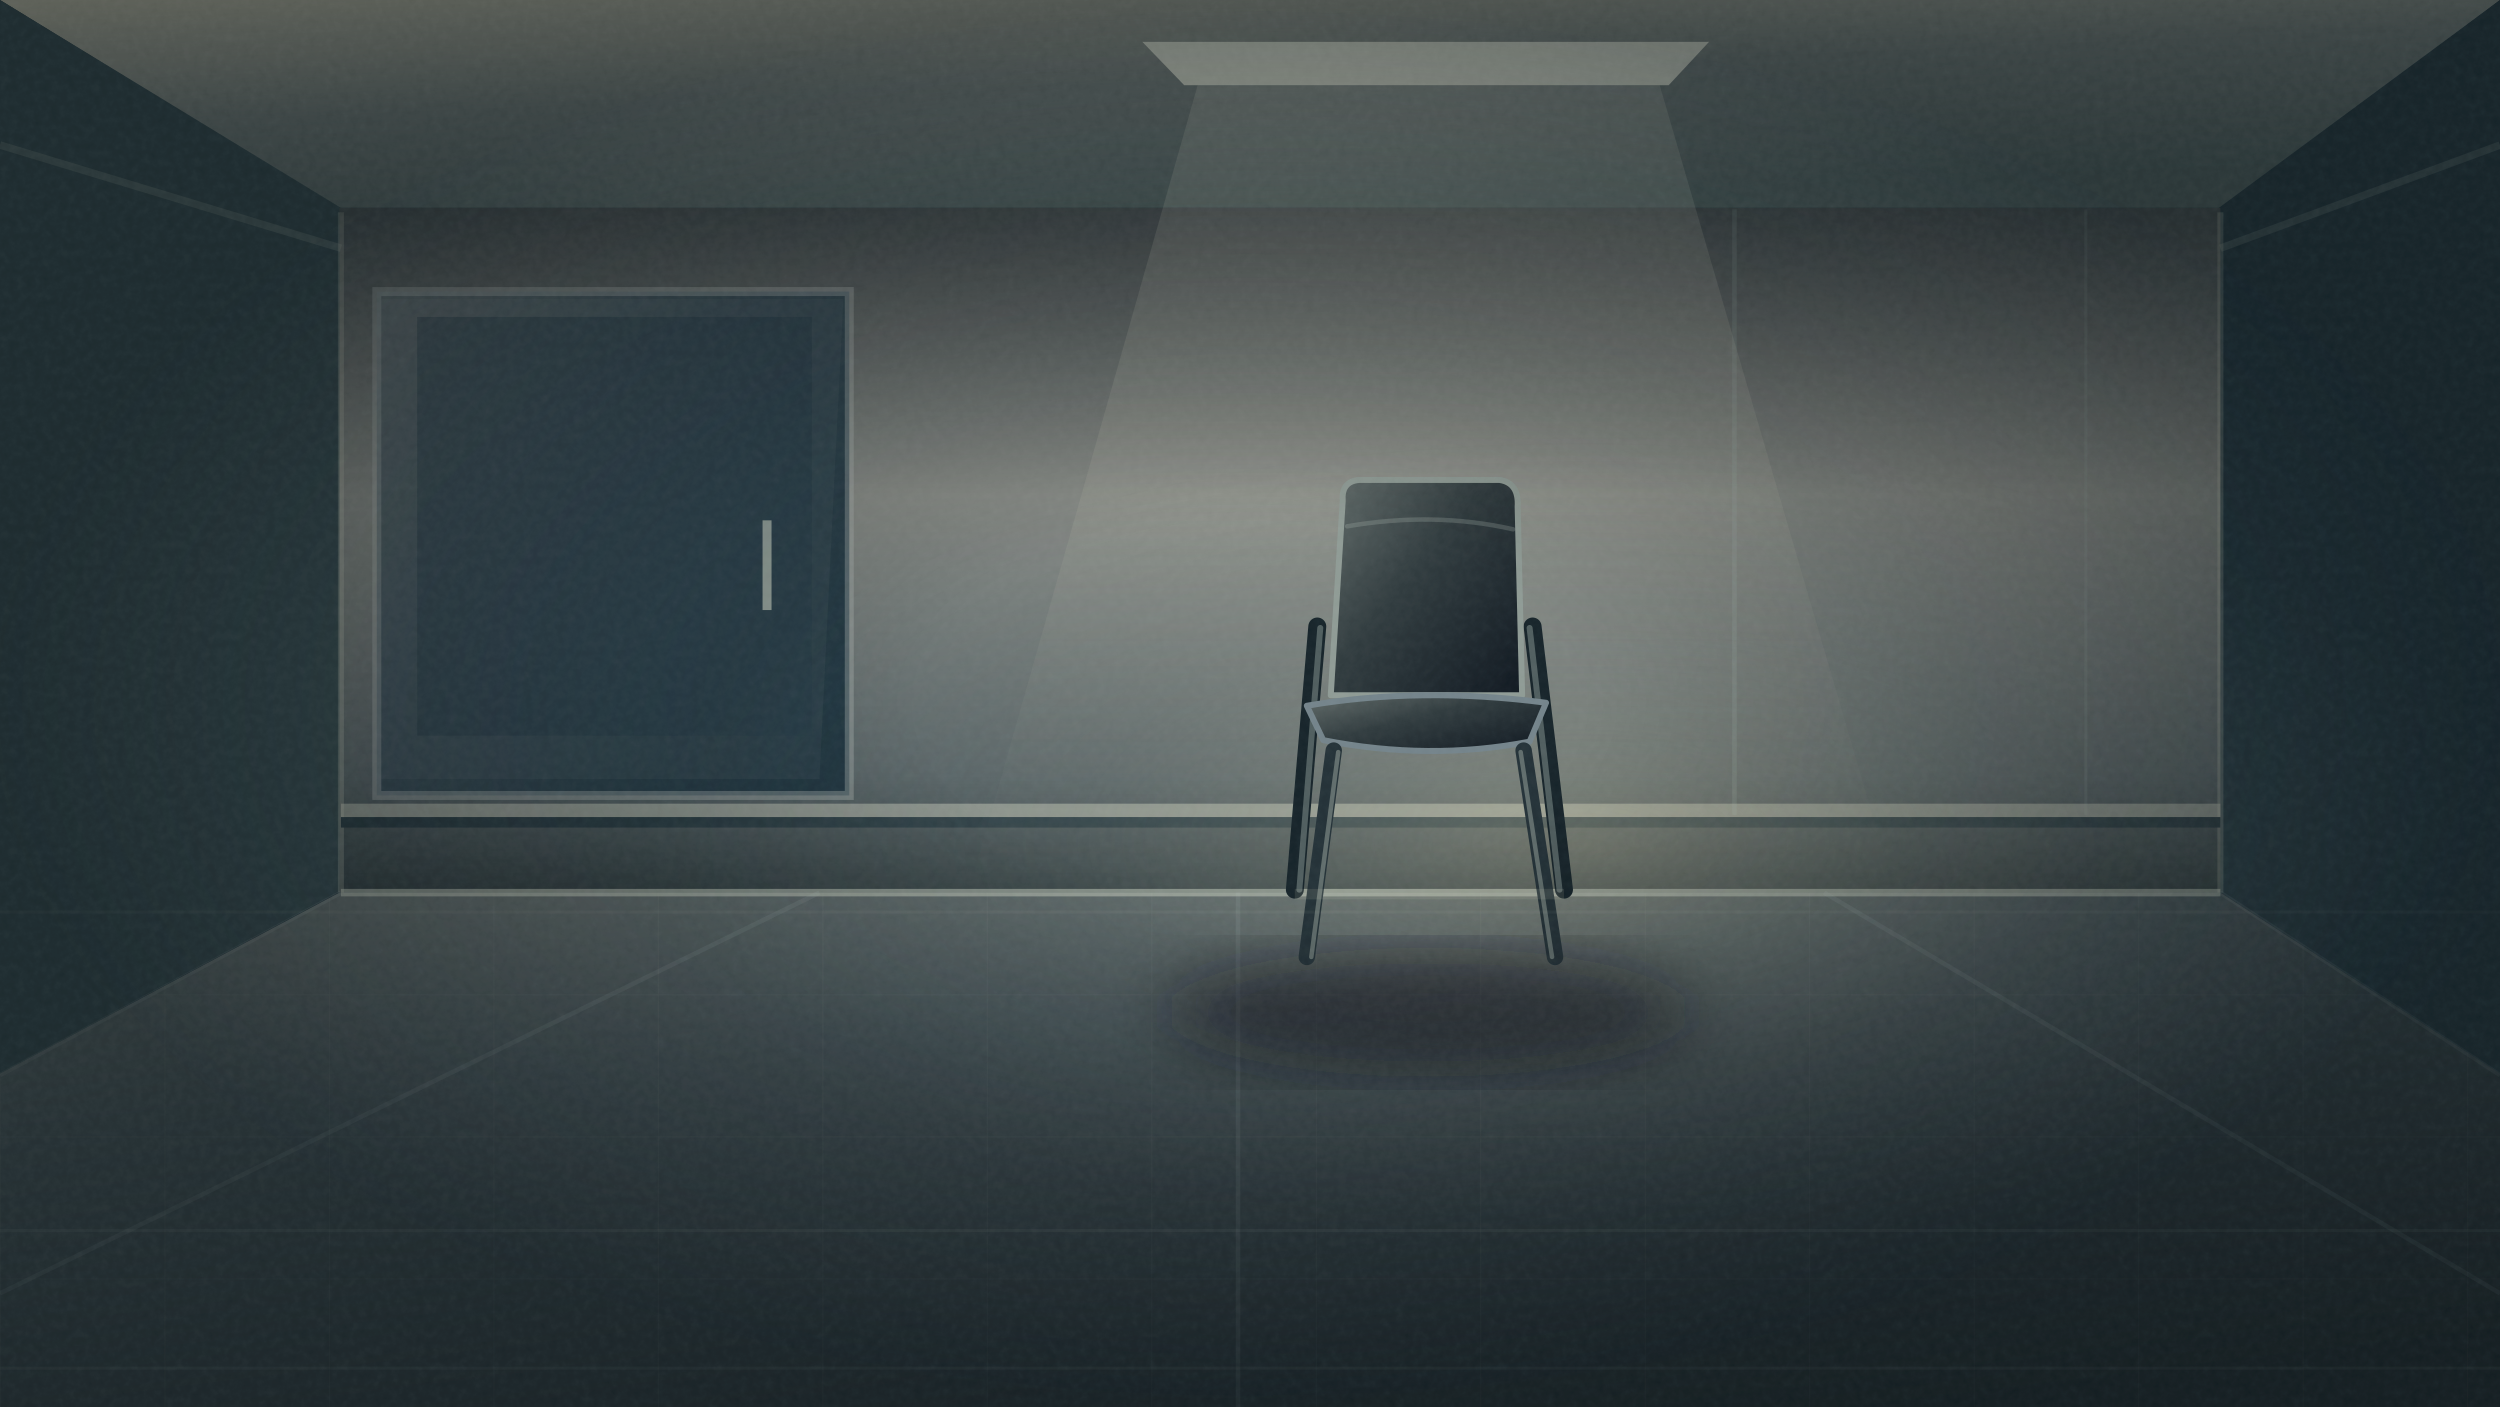
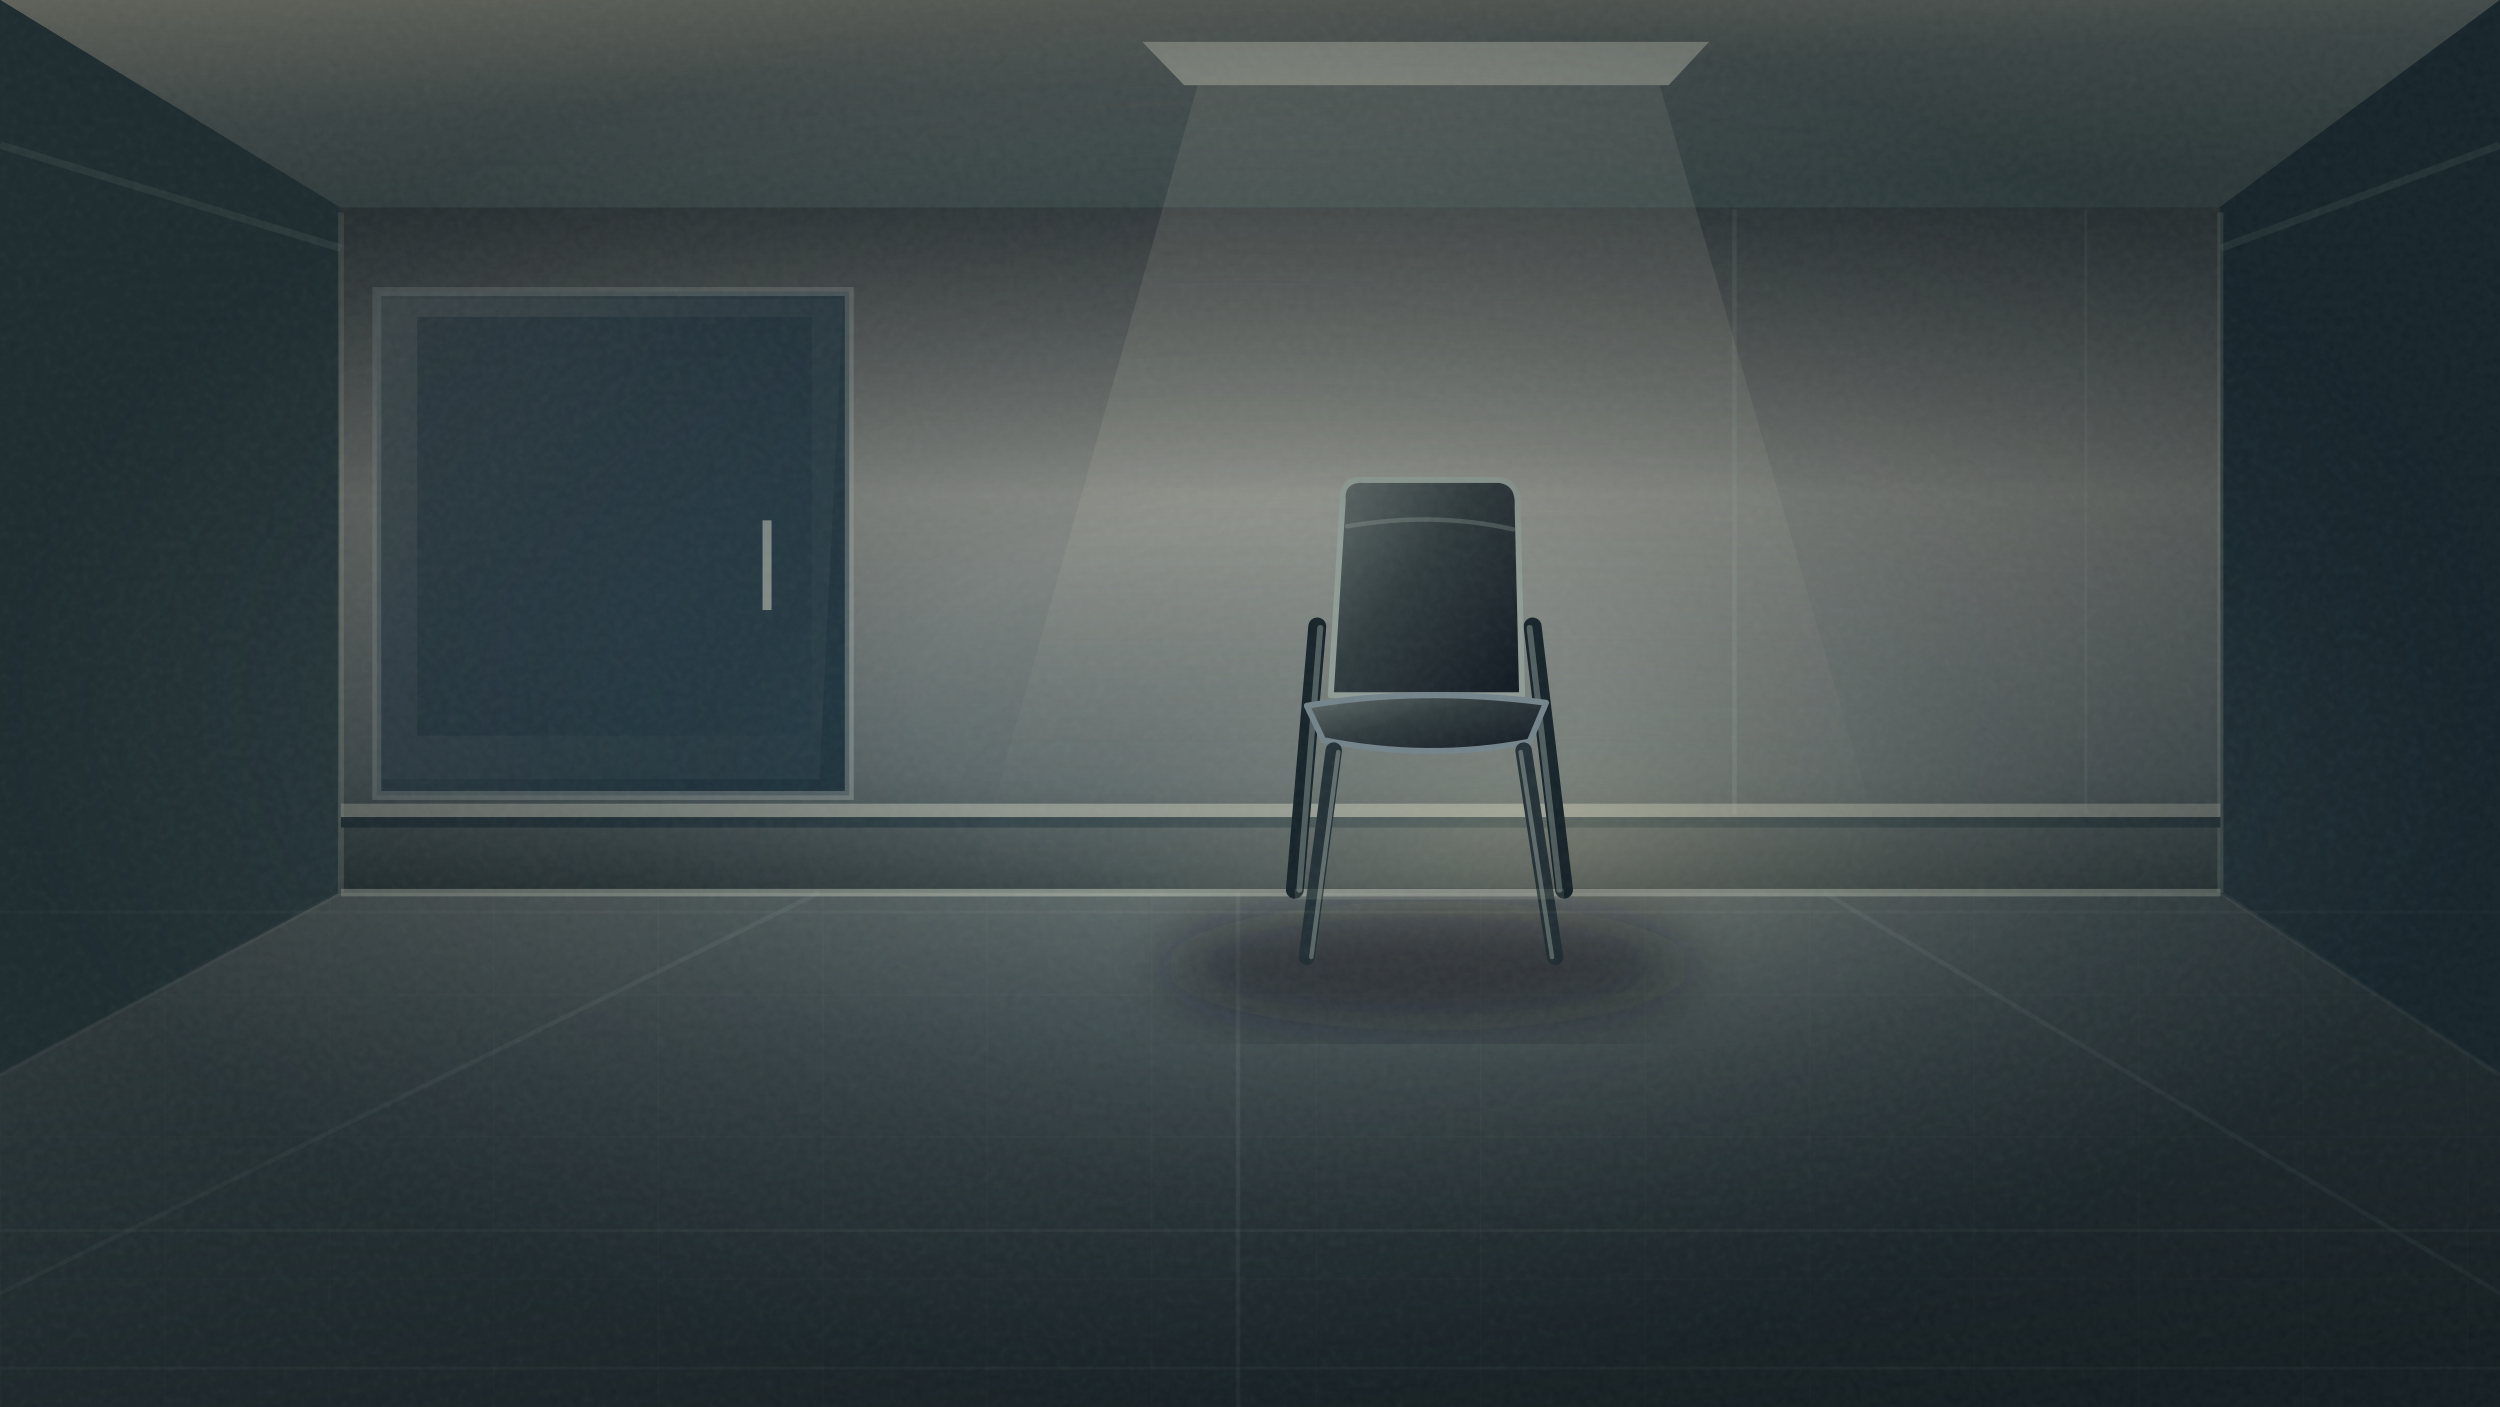
<svg xmlns="http://www.w3.org/2000/svg" viewBox="0 0 1672 941" role="img" aria-label="협력 병원 6층의 조용한 대기실. 벽면 조명과 비어 있는 의자 하나만 있다. 사람·글자·의료 정보 표시는 없다.">
  <defs>
    <linearGradient id="wall" x1="0" y1="0" x2="0" y2="1">
      <stop stop-color="#454d4f" />
      <stop offset=".42" stop-color="#858984" />
      <stop offset=".83" stop-color="#535f62" />
      <stop offset="1" stop-color="#303d40" />
    </linearGradient>
    <linearGradient id="floor" x1=".2" y1="0" x2=".8" y2="1">
      <stop stop-color="#5b6666" />
      <stop offset=".28" stop-color="#445257" />
      <stop offset="1" stop-color="#202c32" />
    </linearGradient>
    <linearGradient id="ceiling" x1="0" y1="0" x2=".5" y2="1">
      <stop stop-color="#b7b5a2" />
      <stop offset=".5" stop-color="#717b79" />
      <stop offset="1" stop-color="#4f6060" />
    </linearGradient>
    <linearGradient id="door" x1="0" y1="0" x2="1" y2=".9">
      <stop stop-color="#5c686b" />
      <stop offset=".4" stop-color="#384b54" />
      <stop offset="1" stop-color="#1b313c" />
    </linearGradient>
    <linearGradient id="seat" x1="0" y1="0" x2="1" y2=".9">
      <stop stop-color="#616b69" />
      <stop offset=".45" stop-color="#303b3e" />
      <stop offset="1" stop-color="#111a22" />
    </linearGradient>
    <linearGradient id="rim" x1="0" y1="0" x2="0" y2="1">
      <stop stop-color="#eceddc" stop-opacity=".9" />
      <stop offset="1" stop-color="#e0d5b7" stop-opacity="0" />
    </linearGradient>
    <radialGradient id="glow">
      <stop stop-color="#e9dfb6" stop-opacity=".29" />
      <stop offset=".55" stop-color="#d9d9c4" stop-opacity=".08" />
      <stop offset="1" stop-color="#bdc9c4" stop-opacity="0" />
    </radialGradient>
    <radialGradient id="vignette">
      <stop offset=".26" stop-color="#000" stop-opacity="0" />
      <stop offset="1" stop-color="#050d10" stop-opacity=".51" />
    </radialGradient>
    <filter id="noise">
      <feTurbulence type="fractalNoise" baseFrequency=".18" numOctaves="4" seed="8" />
      <feColorMatrix type="saturate" values="0" />
    </filter>
    <filter id="blur">
      <feGaussianBlur stdDeviation="21" />
    </filter>
    <pattern id="floorGrid" width="110" height="95" patternUnits="userSpaceOnUse">
      <path d="M110 0H0V95" fill="none" stroke="#d0d3c3" stroke-width="1" stroke-opacity=".085" />
    </pattern>
  </defs>
  <rect width="1672" height="941" fill="#182932" />
  <path d="M0 0H1672L1488 139H226Z" fill="url(#ceiling)" />
  <path d="M0 0L228 139V596L0 718Z" fill="#34484d" />
  <path d="M1672 0L1484 139V596L1672 718Z" fill="#243942" />
  <path d="M227 139H1485V597H227Z" fill="url(#wall)" />
  <path d="M0 718L227 597H1485L1672 718V941H0Z" fill="url(#floor)" />
  <path d="M0 718L227 597H1485L1672 718V941H0Z" fill="url(#floorGrid)" opacity=".7" />
  <path d="M228 142V597M1485 142V597" fill="none" stroke="#d3d5c1" stroke-opacity=".24" stroke-width="4" />
  <path d="M228 542H1485" stroke="#bfc3b4" stroke-opacity=".52" stroke-width="9" />
  <path d="M228 550H1485" stroke="#273940" stroke-width="7" />
  <path d="M252 195L568 195V532H252Z" fill="url(#door)" stroke="#acb4b0" stroke-opacity=".38" stroke-width="6" />
  <path d="M255 200H564L548 521H255Z" fill="#f2f2dc" opacity=".04" />
  <path d="M279 212H543V492H279Z" fill="#203843" opacity=".4" />
  <path d="M513 348V408" stroke="#dbe2d0" stroke-opacity=".56" stroke-width="6" />
  <path d="M1160 140V545" stroke="#a1b6b1" stroke-opacity=".17" stroke-width="3" />
  <path d="M1395 140V545" stroke="#a1b6b1" stroke-opacity=".14" stroke-width="2" />
  <path d="M764 28H1143L1116 57H792Z" fill="#eceedd" opacity=".79" />
  <path d="M801 57H1110L1265 589H650Z" fill="url(#rim)" opacity=".21" />
  <path d="M0 97L228 166M1672 97L1485 166" stroke="#d1d3c5" stroke-opacity=".17" stroke-width="5" />
  <ellipse cx="1057" cy="564" rx="630" ry="272" fill="url(#glow)" />
  <path d="M228 597H1485" stroke="#c7cfbe" stroke-opacity=".51" stroke-width="5" />
  <path d="M0 719L228 597M1672 719L1485 597M0 865L548 597M1672 865L1220 597M828 941L828 597" fill="none" stroke="#b5c7c4" stroke-opacity=".12" stroke-width="3" />
  <path d="M0 823H1672M0 915H1672" stroke="#dbe3d7" stroke-opacity=".08" stroke-width="2" />
-   <ellipse cx="955" cy="677" rx="176" ry="43" fill="#0a1117" opacity=".5" filter="url(#blur)" />
+   <ellipse cx="955" cy="646" rx="176" ry="43" fill="#0a1117" opacity=".5" filter="url(#blur)" />
  <g stroke-linejoin="round" stroke-linecap="round">
    <path d="M881 419L866 595M1025 419L1046 595" stroke="#152329" stroke-width="12" />
    <path d="M883 420L869 595M1023 420L1043 595" stroke="#8b9995" stroke-opacity=".5" stroke-width="4" />
    <path d="M898 335Q897 322 909 321H1003Q1016 323 1015 339L1018 465H890Z" fill="url(#seat)" stroke="#8e9a94" stroke-width="4" />
    <path d="M901 352Q959 342 1012 354" fill="none" stroke="#b3c3b8" stroke-opacity=".24" stroke-width="3" />
    <path d="M874 472Q950 459 1034 470L1023 496Q956 509 885 495Z" fill="url(#seat)" stroke="#73838a" stroke-width="4" />
    <path d="M892 502L874 640M1019 502L1040 640" stroke="#233137" stroke-width="11" />
    <path d="M895 503L877 640M1017 503L1038 640" stroke="#b4bfb2" stroke-opacity=".42" stroke-width="3" />
  </g>
  <path d="M866 598H1046" stroke="#e1e7cb" opacity=".11" stroke-width="7" />
  <path d="M0 610L1672 610" stroke="#ecefda" stroke-opacity=".05" stroke-width="2" />
  <rect width="1672" height="941" fill="url(#vignette)" />
  <rect width="1672" height="941" filter="url(#noise)" opacity=".056" style="mix-blend-mode:screen" />
</svg>
